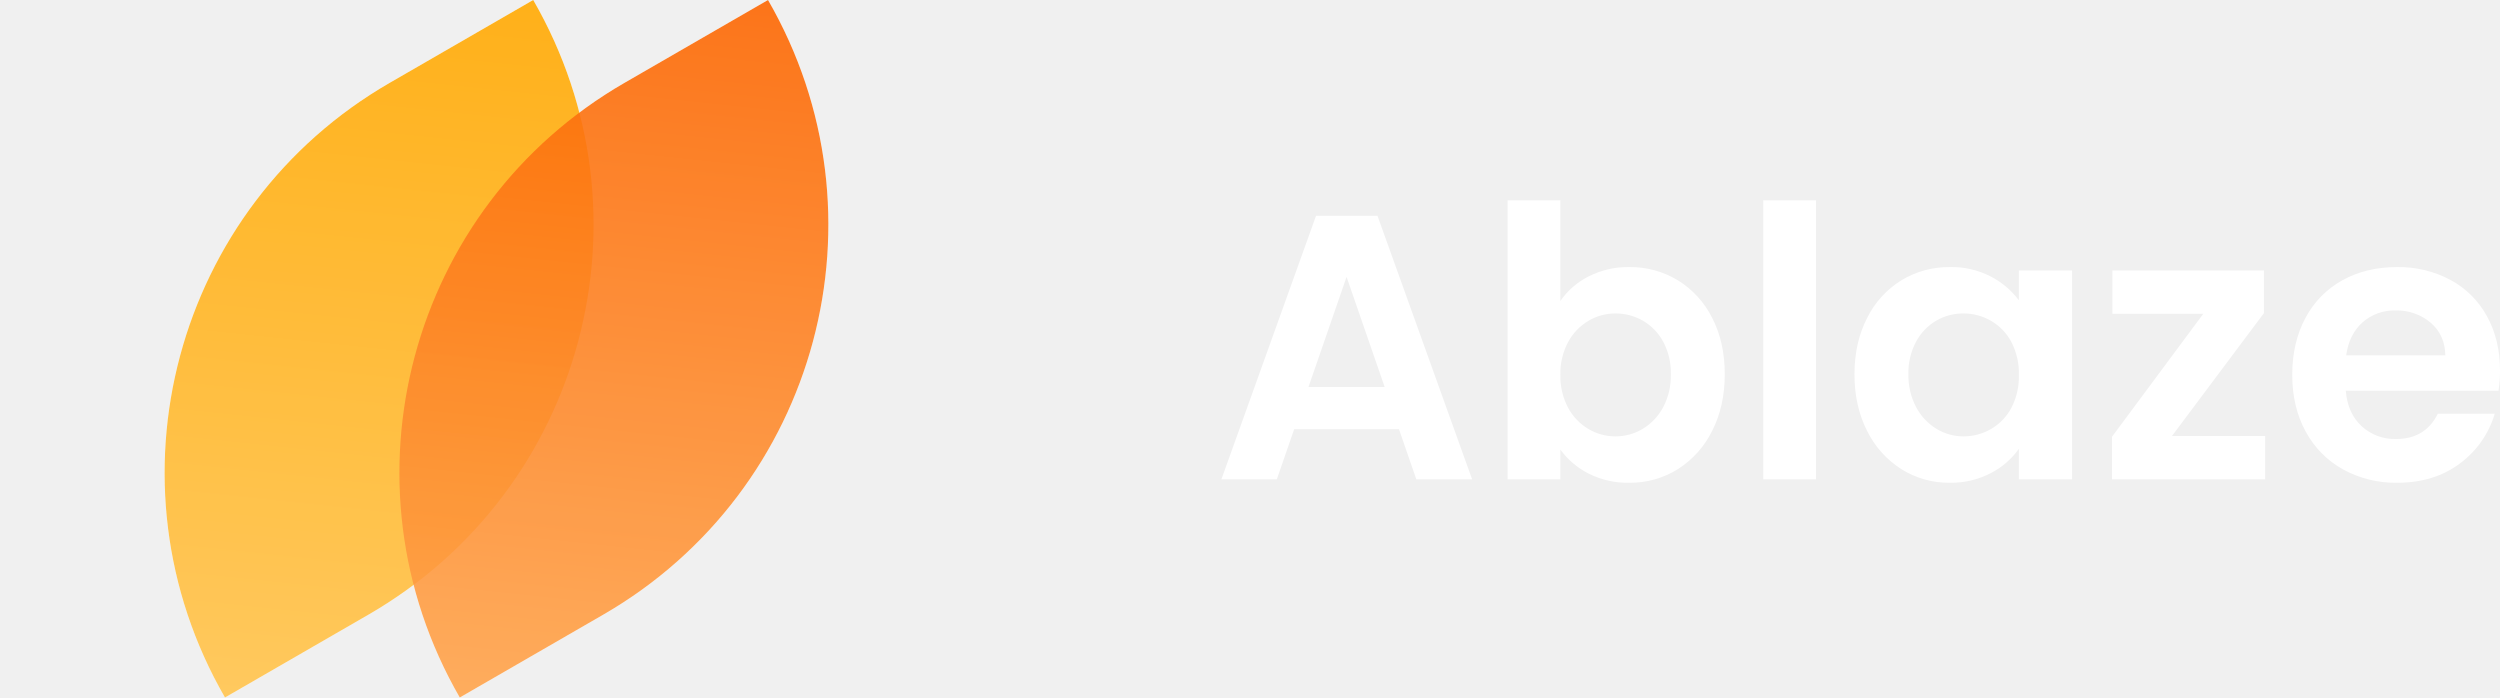
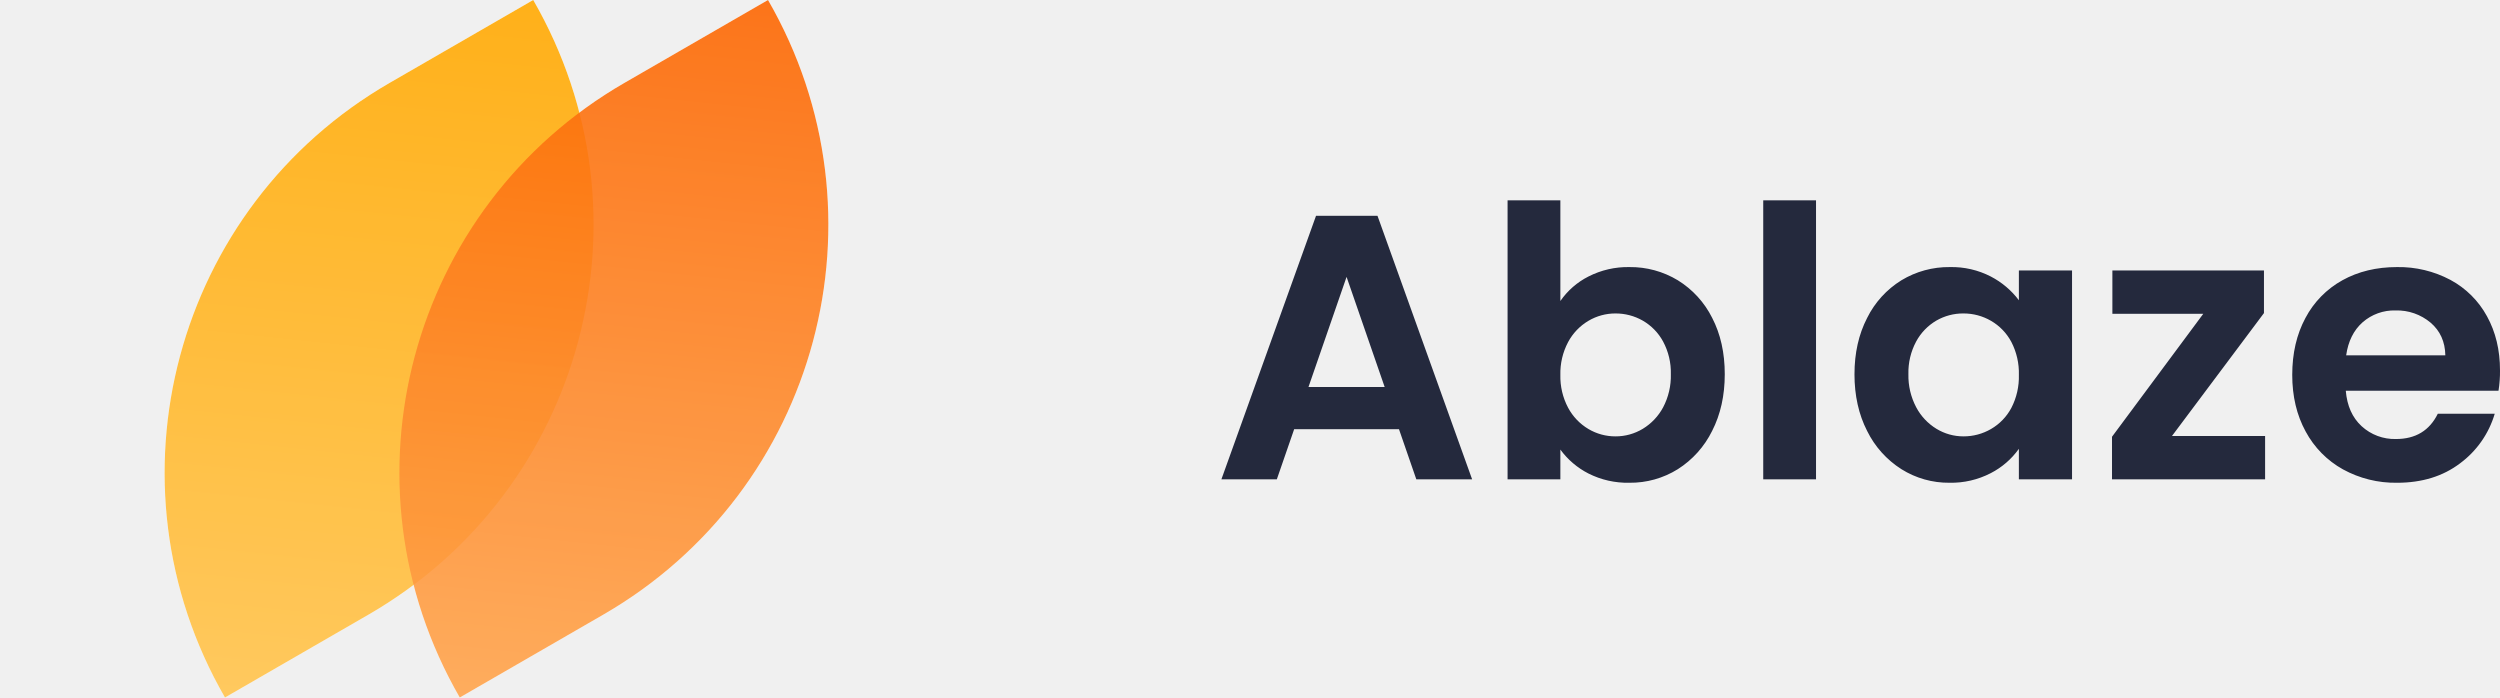
<svg xmlns="http://www.w3.org/2000/svg" width="1239.854" height="345.921" viewBox="0 0 1239.854 345.921">
  <defs>
    <linearGradient id="linear-gradient" y1="1" x2="1" gradientUnits="objectBoundingBox">
      <stop offset="0" stop-color="#ffc34d" />
      <stop offset="1" stop-color="#ffa800" />
    </linearGradient>
    <linearGradient id="linear-gradient-2" x1="1" x2="0" y2="1" gradientUnits="objectBoundingBox">
      <stop offset="0" stop-color="#fea44c" />
      <stop offset="1" stop-color="#fc6500" />
    </linearGradient>
  </defs>
-   <g id="Logo-White" transform="translate(-1297.063 -907.04)">
-     <path d="M92.939-24.871H40.953L32.351,0H4.862L51.8-130.713H82.28L129.217,0H101.541ZM85.833-45.815l-18.887-54.6-18.887,54.6Zm87.142-42.636a37.435,37.435,0,0,1,13.931-12.155,42.909,42.909,0,0,1,20.29-4.675,45.3,45.3,0,0,1,24.029,6.545A46.049,46.049,0,0,1,248.242-80.13q6.264,12.062,6.265,27.956t-6.265,28.144a47.114,47.114,0,0,1-17.017,18.98A44.355,44.355,0,0,1,207.2,1.683,42.915,42.915,0,0,1,186.906-2.9a39.411,39.411,0,0,1-13.931-11.875V0h-26.18V-138.38h26.18Zm54.791,36.278a32.511,32.511,0,0,0-3.834-16.175,26.542,26.542,0,0,0-10.1-10.379,27.023,27.023,0,0,0-13.557-3.553,26.148,26.148,0,0,0-13.371,3.647,27.065,27.065,0,0,0-10.1,10.565A33.044,33.044,0,0,0,172.975-51.8a33.044,33.044,0,0,0,3.833,16.269,27.065,27.065,0,0,0,10.1,10.566,26.148,26.148,0,0,0,13.371,3.647,25.981,25.981,0,0,0,13.557-3.74,27.763,27.763,0,0,0,10.1-10.659A33.448,33.448,0,0,0,227.766-52.173Zm72-86.207V0h-26.18V-138.38Zm19.074,86.207q0-15.708,6.264-27.863a45.916,45.916,0,0,1,17.017-18.7,45.3,45.3,0,0,1,24.029-6.545,42.211,42.211,0,0,1,20.289,4.675,41.171,41.171,0,0,1,13.932,11.781V-103.6h26.367V0H400.367V-15.147A38.941,38.941,0,0,1,386.435-3.086a42.625,42.625,0,0,1-20.476,4.769,44.026,44.026,0,0,1-23.842-6.732A47.115,47.115,0,0,1,325.1-24.029Q318.835-36.278,318.835-52.173Zm81.532.374a33.58,33.58,0,0,0-3.74-16.363,26.369,26.369,0,0,0-10.1-10.472,26.989,26.989,0,0,0-13.651-3.647,26.515,26.515,0,0,0-13.464,3.553,26.755,26.755,0,0,0-10,10.379,32.51,32.51,0,0,0-3.834,16.175,33.582,33.582,0,0,0,3.834,16.363,27.6,27.6,0,0,0,10.1,10.753,25.652,25.652,0,0,0,13.37,3.74,26.989,26.989,0,0,0,13.651-3.647,26.369,26.369,0,0,0,10.1-10.472A33.58,33.58,0,0,0,400.367-51.8Zm75.922,30.294h46.189V0H446.556V-21.131L491.81-82.093H446.743V-103.6h75.174v21.131Zm162.69-32.538a61.786,61.786,0,0,1-.748,10.1H562.5q.935,11.22,7.854,17.578a24.218,24.218,0,0,0,17.017,6.358q14.586,0,20.757-12.529h28.237a47.19,47.19,0,0,1-17.2,24.591q-12.716,9.631-31.229,9.631a54.041,54.041,0,0,1-26.834-6.639,46.725,46.725,0,0,1-18.513-18.794Q535.942-35.9,535.942-51.8q0-16.082,6.545-28.237a45.668,45.668,0,0,1,18.326-18.7q11.781-6.545,27.115-6.545a54.465,54.465,0,0,1,26.461,6.358,44.747,44.747,0,0,1,18.139,18.046Q638.979-69.19,638.979-54.043Zm-27.115-7.48q-.187-10.1-7.293-16.175a25.837,25.837,0,0,0-17.391-6.077,23.764,23.764,0,0,0-16.362,5.89q-6.638,5.891-8.135,16.362Z" transform="translate(1897.938 1144.775)" fill="#fff" />
+   <g id="Logo-Dark" transform="translate(-1297.063 -907.04)">
+     <path d="M92.939-24.871H40.953L32.351,0H4.862L51.8-130.713H82.28L129.217,0H101.541ZM85.833-45.815l-18.887-54.6-18.887,54.6Zm87.142-42.636a37.435,37.435,0,0,1,13.931-12.155,42.909,42.909,0,0,1,20.29-4.675,45.3,45.3,0,0,1,24.029,6.545A46.049,46.049,0,0,1,248.242-80.13q6.264,12.062,6.265,27.956t-6.265,28.144a47.114,47.114,0,0,1-17.017,18.98A44.355,44.355,0,0,1,207.2,1.683,42.915,42.915,0,0,1,186.906-2.9a39.411,39.411,0,0,1-13.931-11.875V0h-26.18V-138.38h26.18Zm54.791,36.278a32.511,32.511,0,0,0-3.834-16.175,26.542,26.542,0,0,0-10.1-10.379,27.023,27.023,0,0,0-13.557-3.553,26.148,26.148,0,0,0-13.371,3.647,27.065,27.065,0,0,0-10.1,10.565A33.044,33.044,0,0,0,172.975-51.8a33.044,33.044,0,0,0,3.833,16.269,27.065,27.065,0,0,0,10.1,10.566,26.148,26.148,0,0,0,13.371,3.647,25.981,25.981,0,0,0,13.557-3.74,27.763,27.763,0,0,0,10.1-10.659A33.448,33.448,0,0,0,227.766-52.173Zm72-86.207V0h-26.18V-138.38Zm19.074,86.207q0-15.708,6.264-27.863a45.916,45.916,0,0,1,17.017-18.7,45.3,45.3,0,0,1,24.029-6.545,42.211,42.211,0,0,1,20.289,4.675,41.171,41.171,0,0,1,13.932,11.781V-103.6h26.367V0H400.367V-15.147A38.941,38.941,0,0,1,386.435-3.086a42.625,42.625,0,0,1-20.476,4.769,44.026,44.026,0,0,1-23.842-6.732A47.115,47.115,0,0,1,325.1-24.029Q318.835-36.278,318.835-52.173Zm81.532.374a33.58,33.58,0,0,0-3.74-16.363,26.369,26.369,0,0,0-10.1-10.472,26.989,26.989,0,0,0-13.651-3.647,26.515,26.515,0,0,0-13.464,3.553,26.755,26.755,0,0,0-10,10.379,32.51,32.51,0,0,0-3.834,16.175,33.582,33.582,0,0,0,3.834,16.363,27.6,27.6,0,0,0,10.1,10.753,25.652,25.652,0,0,0,13.37,3.74,26.989,26.989,0,0,0,13.651-3.647,26.369,26.369,0,0,0,10.1-10.472A33.58,33.58,0,0,0,400.367-51.8Zm75.922,30.294h46.189V0H446.556V-21.131L491.81-82.093H446.743V-103.6h75.174v21.131Zm162.69-32.538a61.786,61.786,0,0,1-.748,10.1H562.5q.935,11.22,7.854,17.578a24.218,24.218,0,0,0,17.017,6.358q14.586,0,20.757-12.529h28.237a47.19,47.19,0,0,1-17.2,24.591q-12.716,9.631-31.229,9.631a54.041,54.041,0,0,1-26.834-6.639,46.725,46.725,0,0,1-18.513-18.794Q535.942-35.9,535.942-51.8q0-16.082,6.545-28.237a45.668,45.668,0,0,1,18.326-18.7q11.781-6.545,27.115-6.545a54.465,54.465,0,0,1,26.461,6.358,44.747,44.747,0,0,1,18.139,18.046Q638.979-69.19,638.979-54.043Zm-27.115-7.48q-.187-10.1-7.293-16.175a25.837,25.837,0,0,0-17.391-6.077,23.764,23.764,0,0,0-16.362,5.89q-6.638,5.891-8.135,16.362Z" transform="translate(1897.938 1144.775)" fill="#24293d" />
    <g>
      <g transform="translate(1297.063 907.04)">
        <path d="M223.141,0h82.21c0,123.237-99.9,223.141-223.141,223.141H0C0,99.9,99.9,0,223.141,0Z" transform="translate(0 152.675) rotate(-30)" fill="#fff" />
        <path d="M223.141,0h82.21c0,123.237-99.9,223.141-223.141,223.141H0C0,99.9,99.9,0,223.141,0Z" transform="translate(492.457 193.245) rotate(150)" fill="#fff" />
      </g>
      <g transform="translate(1297.063 907.04)">
        <path d="M223.141,0h82.21c0,123.237-99.9,223.141-223.141,223.141H0C0,99.9,99.9,0,223.141,0Z" transform="translate(0 152.675) rotate(-30)" opacity="0.9" fill="url(#linear-gradient)" />
        <path d="M223.141,0h82.21c0,123.237-99.9,223.141-223.141,223.141H0C0,99.9,99.9,0,223.141,0Z" transform="translate(492.457 193.245) rotate(150)" opacity="0.9" fill="url(#linear-gradient-2)" />
      </g>
    </g>
  </g>
</svg>
